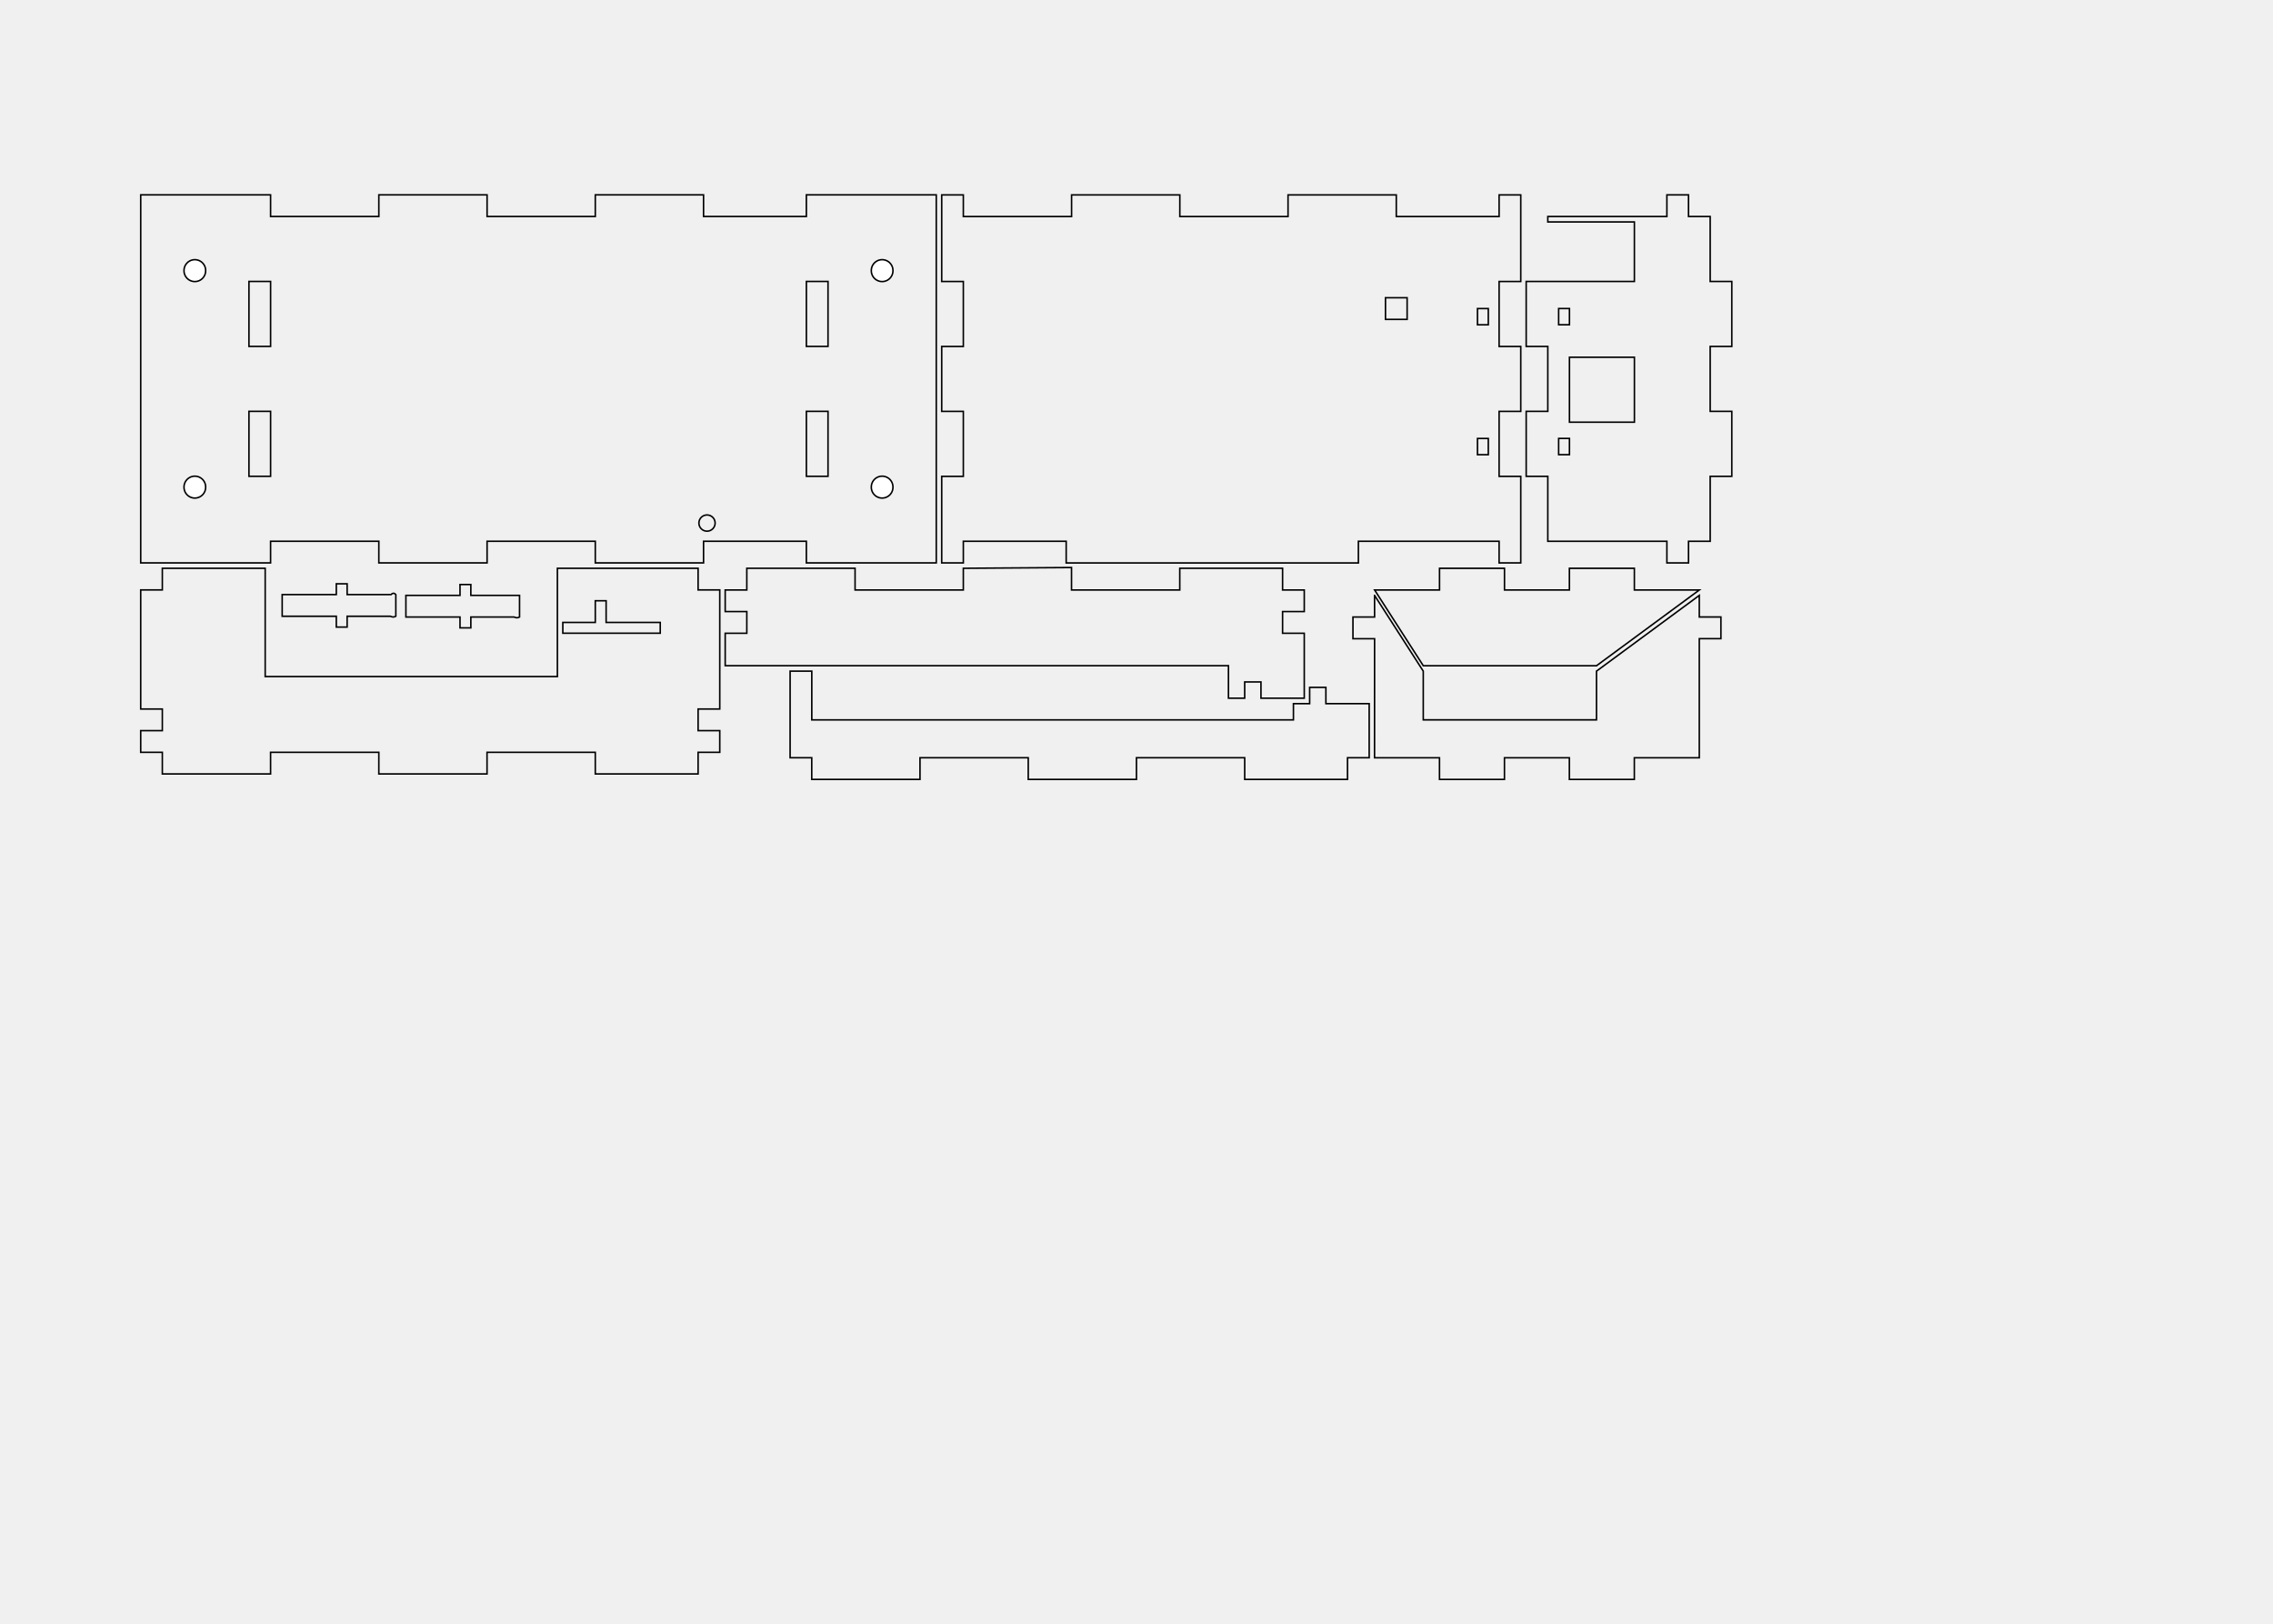
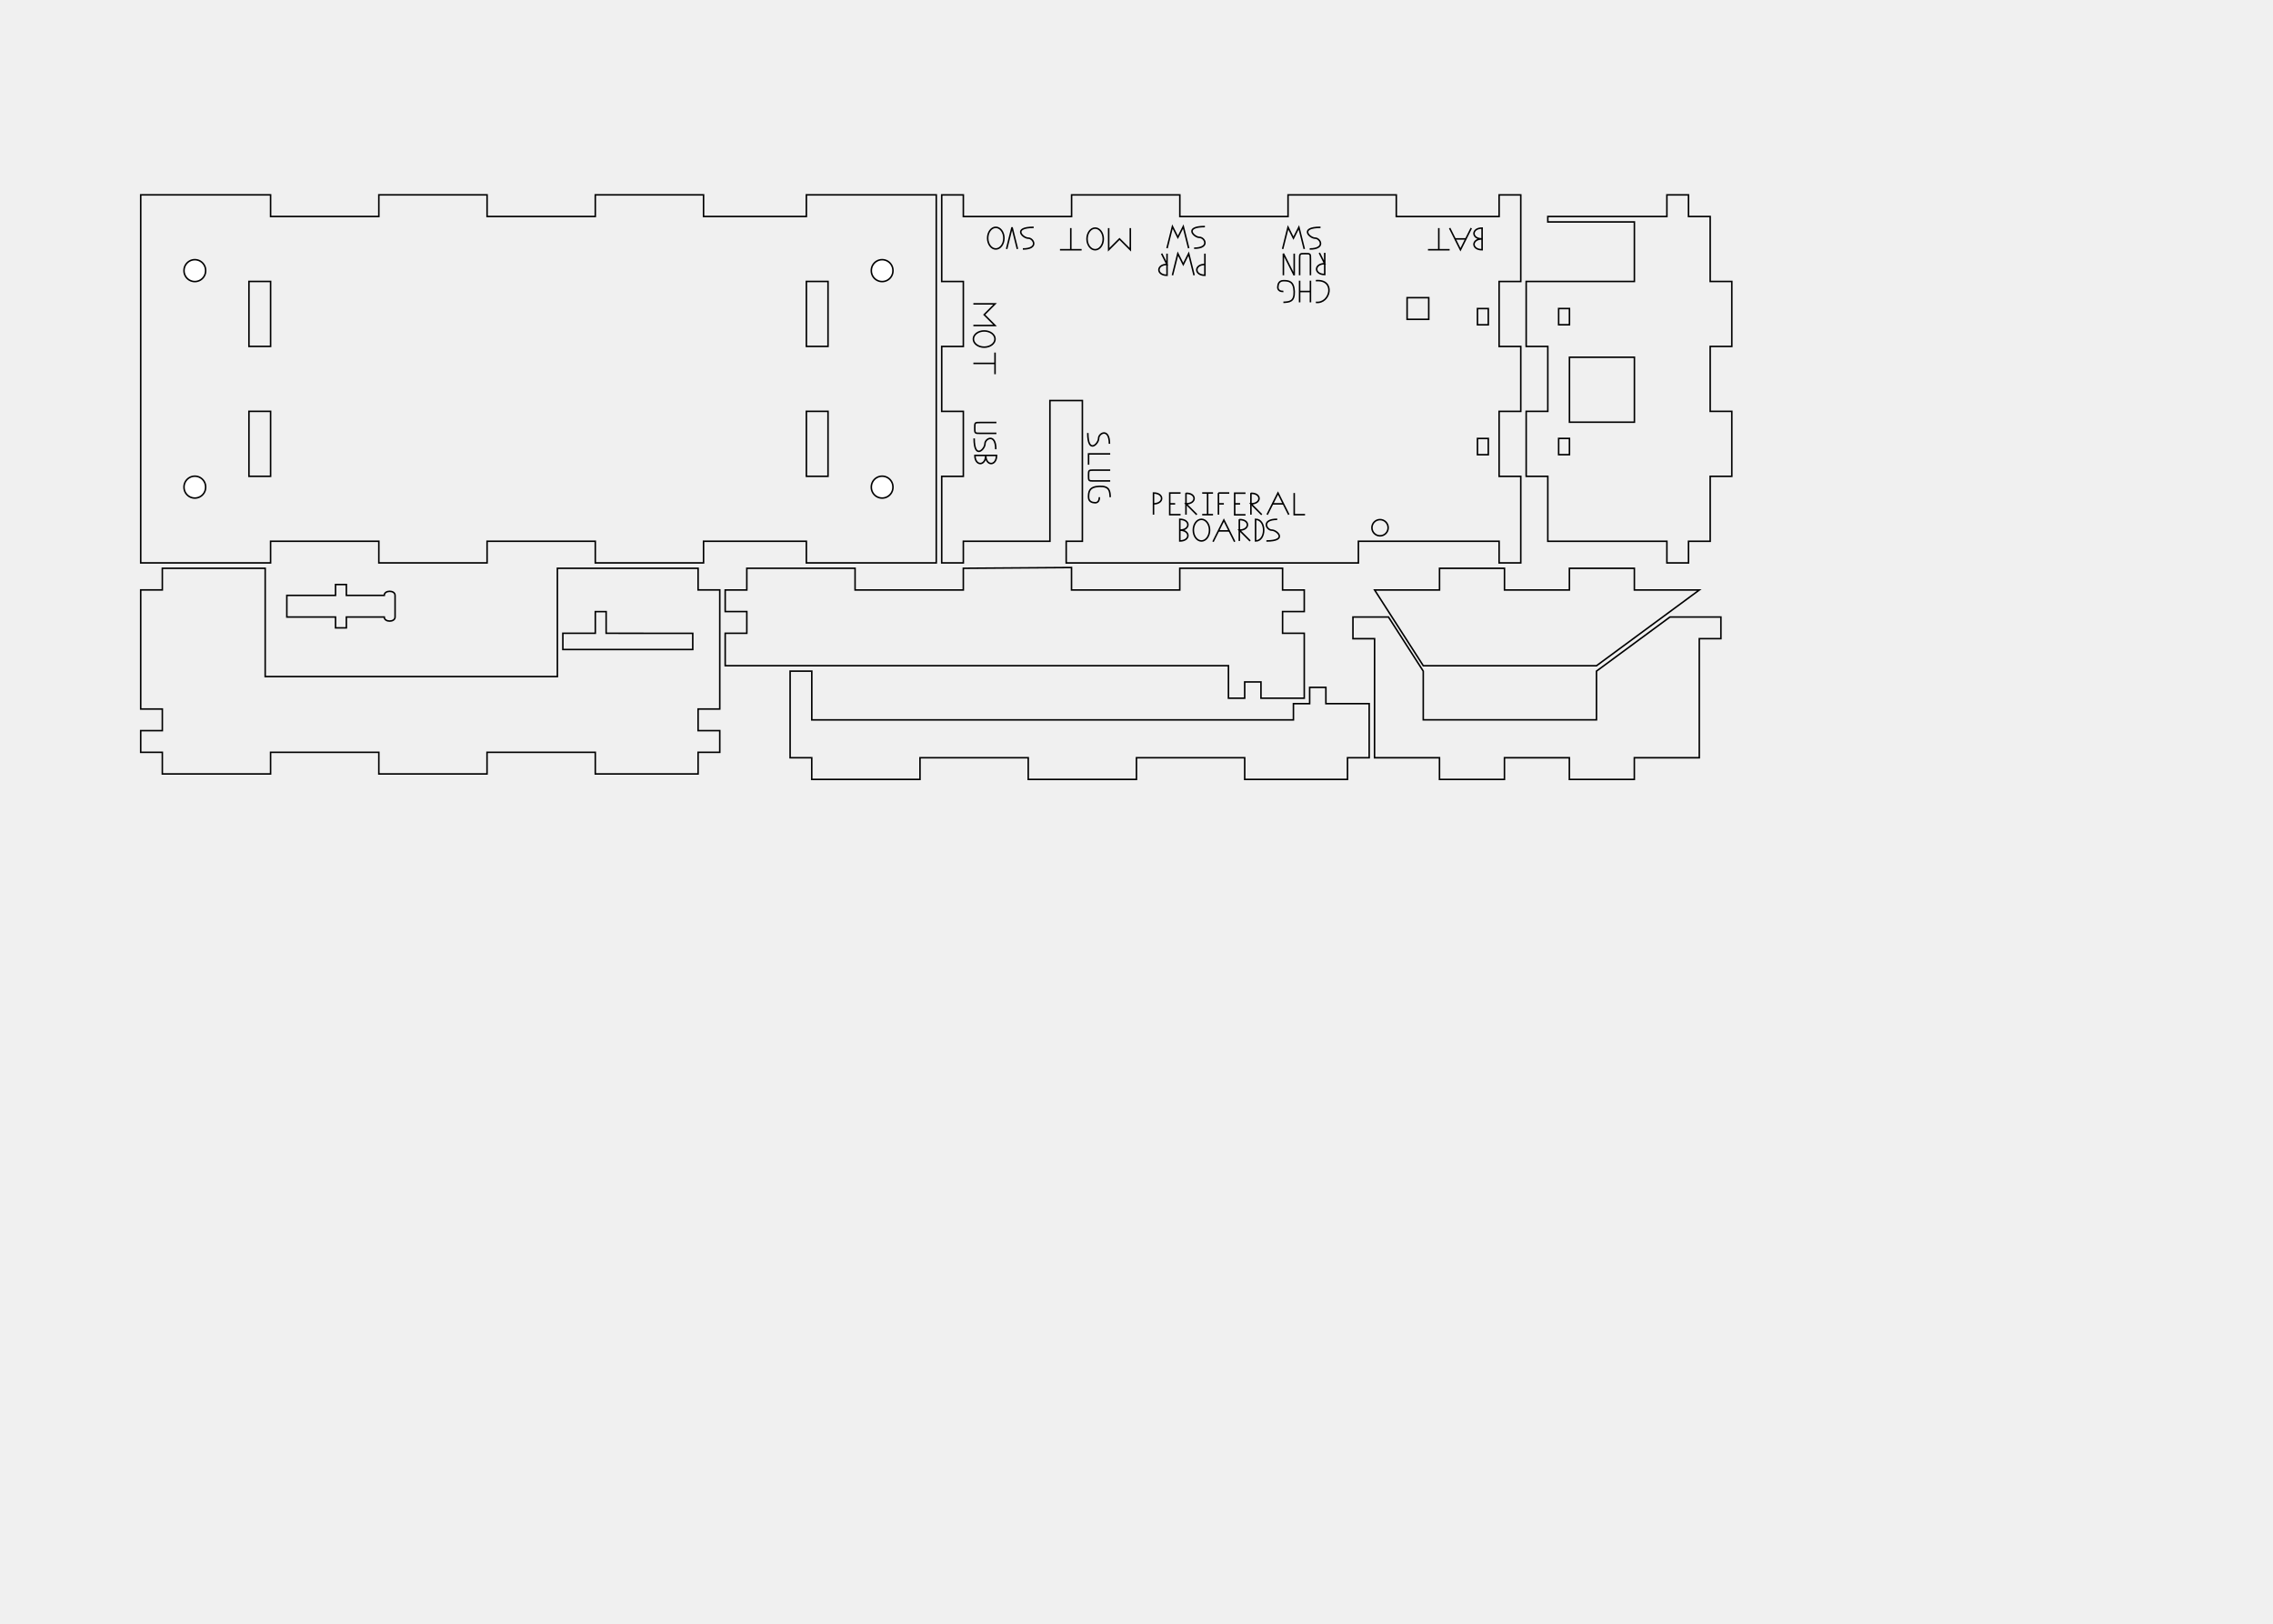
<svg xmlns="http://www.w3.org/2000/svg" width="1488.189" height="1062.992" id="svg2" version="1.0">
  <defs id="defs4">
    </defs>
  <g id="layer1">
    <path style="fill:#ffffff;stroke:#000000" id="path2415" d="M 255.118,177.165 A 7.087,7.087 0 1 1 240.945,177.165 A 7.087,7.087 0 1 1 255.118,177.165 z" transform="translate(-120.4724,-4.6857699e-6)" />
    <path style="fill:#ffffff;stroke:#000000" id="path2422" d="M 255.118,177.165 A 7.087,7.087 0 1 1 240.945,177.165 A 7.087,7.087 0 1 1 255.118,177.165 z" transform="translate(-120.4724,141.7323)" />
    <path style="fill:#ffffff;stroke:#000000" id="path2424" d="M 255.118,177.165 A 7.087,7.087 0 1 1 240.945,177.165 A 7.087,7.087 0 1 1 255.118,177.165 z" transform="translate(329.5276,-3.0322267e-6)" />
    <path style="fill:#ffffff;stroke:#000000" id="path2426" d="M 255.118,177.165 A 7.087,7.087 0 1 1 240.945,177.165 A 7.087,7.087 0 1 1 255.118,177.165 z" transform="translate(329.5276,141.7323)" />
    <path style="fill:none;fill-rule:evenodd;stroke:#000000;stroke-width:1px;stroke-linecap:butt;stroke-linejoin:miter;stroke-opacity:1" d="M 92.125 127.562 L 92.125 368.5 L 177.156 368.5 L 177.156 354.344 L 248.031 354.344 L 248.031 368.5 L 318.906 368.5 L 318.906 354.344 L 389.75 354.344 L 389.75 368.5 L 460.625 368.5 L 460.625 354.344 L 527.938 354.344 L 527.938 368.5 L 613 368.5 L 613 127.562 L 527.938 127.562 L 527.938 141.719 L 460.625 141.719 L 460.625 127.562 L 389.75 127.562 L 389.75 141.719 L 318.906 141.719 L 318.906 127.562 L 248.031 127.562 L 248.031 141.719 L 177.156 141.719 L 177.156 127.562 L 92.125 127.562 z " id="path2428" />
-     <path style="fill:none;fill-rule:evenodd;stroke:#000000;stroke-width:1px;stroke-linecap:butt;stroke-linejoin:miter;stroke-opacity:1" d="M 616.559,127.598 L 616.559,184.285 L 630.715,184.285 L 630.715,226.816 L 616.559,226.816 L 616.559,269.316 L 630.715,269.316 L 630.715,311.848 L 616.559,311.848 L 616.559,368.504 L 630.715,368.504 L 630.715,354.348 L 698.059,354.348 L 698.059,368.504 L 698.059,368.535 L 889.371,368.535 L 889.371,368.504 L 889.371,354.348 L 981.496,354.348 L 981.496,368.504 L 995.684,368.504 L 995.684,311.848 L 981.496,311.848 L 981.496,269.316 L 995.684,269.316 L 995.684,226.816 L 981.496,226.816 L 981.496,184.285 L 995.684,184.285 L 995.684,127.598 L 981.496,127.598 L 981.496,141.754 L 914.184,141.754 L 914.184,127.598 L 843.309,127.598 L 843.309,141.754 L 772.465,141.754 L 772.465,127.598 L 701.59,127.598 L 701.59,141.754 L 630.715,141.754 L 630.715,127.598 L 616.559,127.598 z" id="path2430" />
+     <path style="fill:none;fill-rule:evenodd;stroke:#000000;stroke-width:1px;stroke-linecap:butt;stroke-linejoin:miter;stroke-opacity:1" d="M 616.562 127.594 L 616.562 184.281 L 630.719 184.281 L 630.719 226.812 L 616.562 226.812 L 616.562 269.312 L 630.719 269.312 L 630.719 311.844 L 616.562 311.844 L 616.562 368.5 L 630.719 368.5 L 630.719 354.344 L 687.406 354.344 L 687.406 262.219 L 701.562 262.219 L 708.656 262.219 L 708.656 354.344 L 698.062 354.344 L 698.062 368.5 L 698.062 368.531 L 889.375 368.531 L 889.375 368.5 L 889.375 354.344 L 981.5 354.344 L 981.5 368.5 L 995.688 368.5 L 995.688 311.844 L 981.5 311.844 L 981.5 269.312 L 995.688 269.312 L 995.688 226.812 L 981.5 226.812 L 981.5 184.281 L 995.688 184.281 L 995.688 127.594 L 981.5 127.594 L 981.5 141.75 L 914.188 141.75 L 914.188 127.594 L 843.312 127.594 L 843.312 141.75 L 772.469 141.75 L 772.469 127.594 L 701.594 127.594 L 701.594 141.75 L 630.719 141.75 L 630.719 127.594 L 616.562 127.594 z " id="path2430" />
    <path style="fill:none;fill-rule:evenodd;stroke:#000000;stroke-width:1px;stroke-linecap:butt;stroke-linejoin:miter;stroke-opacity:1" d="M 106.278,372.038 L 106.278,386.195 L 92.122,386.195 L 92.122,464.163 L 106.278,464.163 L 106.278,478.32 L 92.122,478.32 L 92.122,492.507 L 106.278,492.507 L 106.278,506.663 L 177.153,506.663 L 177.153,492.507 L 248.028,492.507 L 248.028,506.663 L 318.872,506.663 L 318.872,492.507 L 389.747,492.507 L 389.747,506.663 L 457.06,506.663 L 457.06,492.507 L 471.247,492.507 L 471.247,478.32 L 457.06,478.32 L 457.06,464.163 L 471.247,464.163 L 471.247,386.195 L 457.06,386.195 L 457.06,372.038 L 364.935,372.038 L 364.935,386.195 L 364.935,391.695 L 364.935,442.913 L 173.622,442.913 L 173.622,400.382 L 173.622,386.195 L 173.622,372.038 L 106.278,372.038 z" id="path2461" />
-     <path style="fill:none;fill-rule:evenodd;stroke:#000000;stroke-width:1px;stroke-linecap:butt;stroke-linejoin:miter;stroke-opacity:1" d="M 389.747,393.288 L 389.747,407.476 L 368.497,407.476 L 368.497,414.538 L 432.278,414.538 L 432.278,407.476 L 396.841,407.476 L 396.841,393.288 L 389.747,393.288 z" id="path2478" />
+     <path style="fill:none;fill-rule:evenodd;stroke:#000000;stroke-width:1px;stroke-linecap:butt;stroke-linejoin:miter;stroke-opacity:1" d="M 389.764,400.394 L 389.764,414.581 L 368.514,414.581 L 368.521,425.215 L 453.56,425.215 L 453.56,414.61 L 396.858,414.581 L 396.858,400.394 L 389.764,400.394 z" id="path2478" />
    <path style="fill:none;fill-rule:evenodd;stroke:#000000;stroke-width:1px;stroke-linecap:butt;stroke-linejoin:miter;stroke-opacity:1" d="M 527.953,184.252 L 542.126,184.252 L 542.126,226.772 L 527.953,226.772 L 527.953,184.252 z" id="path2524" />
    <path style="fill:none;fill-rule:evenodd;stroke:#000000;stroke-width:1px;stroke-linecap:butt;stroke-linejoin:miter;stroke-opacity:1" d="M 527.953,269.291 L 542.126,269.291 L 542.126,311.811 L 527.953,311.811 L 527.953,269.291 z" id="path2526" />
    <path style="fill:none;fill-rule:evenodd;stroke:#000000;stroke-width:1px;stroke-linecap:butt;stroke-linejoin:miter;stroke-opacity:1" d="M 162.992,184.252 L 162.992,226.772 L 177.165,226.772 L 177.165,184.252 L 162.992,184.252 z" id="path2528" />
    <path style="fill:none;fill-rule:evenodd;stroke:#000000;stroke-width:1px;stroke-linecap:butt;stroke-linejoin:miter;stroke-opacity:1" d="M 162.992,269.291 L 177.165,269.291 L 177.165,311.811 L 162.992,311.811 L 162.992,269.291 z" id="path2530" />
    <path style="fill:none;fill-rule:evenodd;stroke:#000000;stroke-width:1px;stroke-linecap:butt;stroke-linejoin:miter;stroke-opacity:1" d="M 1091.355,127.576 L 1091.355,141.732 L 1013.387,141.732 L 1013.387,145.295 L 1070.074,145.295 L 1070.074,184.263 L 1013.387,184.263 L 999.231,184.263 L 999.231,226.795 L 1013.387,226.795 L 1013.387,269.295 L 999.231,269.295 L 999.231,311.826 L 1013.387,311.826 L 1013.387,354.357 L 1091.355,354.357 L 1091.355,368.513 L 1105.512,368.513 L 1105.512,354.357 L 1119.699,354.357 L 1119.699,311.826 L 1133.855,311.826 L 1133.855,269.295 L 1119.699,269.295 L 1119.699,226.795 L 1133.855,226.795 L 1133.855,184.263 L 1119.699,184.263 L 1119.699,141.732 L 1105.512,141.732 L 1105.512,127.576 L 1091.355,127.576 z" id="path2534" />
    <path style="fill:none;fill-rule:evenodd;stroke:#000000;stroke-width:1px;stroke-linecap:butt;stroke-linejoin:miter;stroke-opacity:1" d="M 1070.087,233.872 L 1027.567,233.872 L 1027.567,276.391 L 1070.087,276.391 L 1070.087,233.872 z" id="path2552" />
    <path style="fill:none;fill-rule:evenodd;stroke:#000000;stroke-width:1px;stroke-linecap:butt;stroke-linejoin:miter;stroke-opacity:1" d="M 1020.481,201.982 L 1027.567,201.982 L 1027.567,212.612 L 1020.481,212.612 L 1020.481,201.982 z" id="path2559" />
    <path style="fill:none;fill-rule:evenodd;stroke:#000000;stroke-width:1px;stroke-linecap:butt;stroke-linejoin:miter;stroke-opacity:1" d="M 1020.481,287.021 L 1027.567,287.021 L 1027.567,297.651 L 1020.481,297.651 L 1020.481,287.021 z" id="path2561" />
    <path style="fill:none;fill-rule:evenodd;stroke:#000000;stroke-width:1px;stroke-linecap:butt;stroke-linejoin:miter;stroke-opacity:1" d="M 967.338,202.004 L 974.425,202.004 L 974.425,212.633 L 967.338,212.633 L 967.338,202.004 z" id="path2563" />
    <path style="fill:none;fill-rule:evenodd;stroke:#000000;stroke-width:1px;stroke-linecap:butt;stroke-linejoin:miter;stroke-opacity:1" d="M 967.338,287.043 L 974.425,287.043 L 974.425,297.673 L 967.338,297.673 L 967.338,287.043 z" id="path2565" />
    <path style="fill:none;fill-rule:evenodd;stroke:#000000;stroke-width:1px;stroke-linecap:butt;stroke-linejoin:miter;stroke-opacity:1" d="M 701.552,371.533 L 630.709,372.033 L 630.709,386.22 L 559.834,386.22 L 559.834,372.033 L 488.959,372.033 L 488.959,386.22 L 474.802,386.22 L 474.802,400.377 L 488.959,400.377 L 488.959,414.564 L 474.802,414.564 L 474.802,435.814 L 488.959,435.814 L 496.052,435.814 L 804.302,435.814 L 804.302,457.064 L 814.927,457.064 L 814.927,446.439 L 825.584,446.439 L 825.584,457.064 L 853.927,457.064 L 853.927,414.564 L 839.74,414.564 L 839.74,400.377 L 853.927,400.377 L 853.927,386.22 L 839.74,386.22 L 839.74,372.033 L 772.427,372.033 L 772.427,386.22 L 701.552,386.22 L 701.552,371.533 z" id="path4386" />
    <path style="fill:none;fill-rule:evenodd;stroke:#000000;stroke-width:1px;stroke-linecap:butt;stroke-linejoin:miter;stroke-opacity:1" d="M 517.309,439.37 L 517.309,496.058 L 531.465,496.058 L 531.465,510.245 L 602.34,510.245 L 602.34,496.058 L 673.215,496.058 L 673.215,510.245 L 744.059,510.245 L 744.059,496.058 L 814.934,496.058 L 814.934,510.245 L 882.246,510.245 L 882.246,496.058 L 896.434,496.058 L 896.434,460.651 L 868.09,460.651 L 868.09,449.995 L 857.465,449.995 L 857.465,460.651 L 846.84,460.651 L 846.84,471.276 L 531.496,471.276 L 531.496,439.37 L 517.309,439.37 z" id="path4394" />
    <path style="fill:none;fill-rule:evenodd;stroke:#000000;stroke-width:1px;stroke-linecap:butt;stroke-linejoin:miter;stroke-opacity:1" d="M 1112.588,386.233 L 1070.057,386.233 L 1070.057,372.045 L 1027.526,372.045 L 1027.526,386.233 L 985.026,386.233 L 985.026,372.045 L 942.494,372.045 L 942.494,386.233 L 899.994,386.233 L 931.869,435.827 L 1045.276,435.827 L 1112.588,386.233 z" id="path4410" />
-     <path style="fill:none;fill-rule:evenodd;stroke:#000000;stroke-width:1px;stroke-linecap:butt;stroke-linejoin:miter;stroke-opacity:1" d="M 1126.723,403.915 L 1112.567,403.915 L 1112.567,389.79 L 1045.254,439.383 L 1045.254,471.258 L 931.848,471.258 L 931.848,439.383 L 899.973,389.79 L 899.942,389.79 L 899.973,403.946 L 885.817,403.946 L 885.817,418.133 L 899.973,418.133 L 899.942,496.071 L 942.473,496.071 L 942.473,510.258 L 985.004,510.258 L 985.004,496.071 L 1027.504,496.071 L 1027.504,510.258 L 1070.035,510.258 L 1070.035,496.071 L 1112.567,496.071 L 1112.567,418.102 L 1126.723,418.102 L 1126.723,403.915 z" id="path4420" />
-     <path style="opacity:1;fill:none;fill-opacity:1;stroke:#000000;stroke-opacity:1" id="path4432" d="M 467.717,338.386 A 5.315,5.315 0 1 1 457.087,338.386 A 5.315,5.315 0 1 1 467.717,338.386 z" transform="translate(0.4999938,4.0433)" />
-     <path style="fill:none;fill-rule:evenodd;stroke:#000000;stroke-width:1px;stroke-linecap:butt;stroke-linejoin:miter;stroke-opacity:1" d="M 907.102,209.09 L 921.275,209.09 L 921.275,194.917 L 907.102,194.917 L 907.102,209.09 z" id="path4434" />
-     <path style="fill:none;fill-rule:evenodd;stroke:#000000;stroke-width:1px;stroke-linecap:butt;stroke-linejoin:miter;stroke-opacity:1" d="M 308.268,389.764 L 308.268,382.677 L 301.181,382.677 L 301.181,389.764 L 265.748,389.764 L 265.748,403.937 L 301.181,403.937 L 301.181,411.024 L 308.268,411.024 L 308.268,403.937 L 336.614,403.937 C 337.693,404.474 338.849,404.687 340.157,403.937 L 340.157,389.764 L 308.268,389.764 z" id="path4436" />
-     <path style="fill:none;fill-rule:evenodd;stroke:#000000;stroke-width:1px;stroke-linecap:butt;stroke-linejoin:miter;stroke-opacity:1" d="M 227.272,389.264 L 227.272,382.177 L 220.185,382.177 L 220.185,389.264 L 184.752,389.264 L 184.752,403.437 L 220.185,403.437 L 220.185,410.524 L 227.272,410.524 L 227.272,403.437 L 255.618,403.437 C 256.697,403.974 257.853,404.187 259.161,403.437 L 259.161,389.264 C 258.277,388.242 257.27,387.989 256.018,389.264 L 227.272,389.264 z" id="path4453" />
+     <path style="fill:none;fill-rule:evenodd;stroke:#000000;stroke-width:1px;stroke-linecap:butt;stroke-linejoin:miter;stroke-opacity:1" d="M 885.812 403.938 L 885.812 418.125 L 899.969 418.125 L 899.938 496.062 L 942.469 496.062 L 942.469 510.25 L 985 510.25 L 985 496.062 L 1027.5 496.062 L 1027.5 510.25 L 1070.031 510.25 L 1070.031 496.062 L 1112.562 496.062 L 1112.562 418.094 L 1126.719 418.094 L 1126.719 403.938 L 1093.344 403.938 L 1045.25 439.375 L 1045.25 471.25 L 931.844 471.25 L 931.844 439.375 L 909.062 403.938 L 899.969 403.938 L 885.812 403.938 z " id="path4420" />
+     <path style="opacity:1;fill:none;fill-opacity:1;stroke:#000000;stroke-opacity:1" id="path4432" d="M 467.717,338.386 A 5.315,5.315 0 1 1 457.087,338.386 A 5.315,5.315 0 1 1 467.717,338.386 z" transform="translate(441.1417,7.086608)" />
+     <path style="fill:none;fill-rule:evenodd;stroke:#000000;stroke-width:1px;stroke-linecap:butt;stroke-linejoin:miter;stroke-opacity:1" d="M 921.26,209.055 L 935.433,209.055 L 935.433,194.882 L 921.26,194.882 L 921.26,209.055 z" id="path4434" />
+     <path style="fill:none;fill-rule:evenodd;stroke:#000000;stroke-width:1px;stroke-linecap:butt;stroke-linejoin:miter;stroke-opacity:1" d="M 226.772,389.764 L 226.772,382.677 L 219.685,382.677 L 219.685,389.764 L 187.795,389.764 L 187.795,403.937 L 219.685,403.937 L 219.685,411.024 L 226.772,411.024 L 226.772,403.937 L 251.575,403.937 C 251.575,407.48 258.661,407.48 258.661,403.937 L 258.661,389.764 C 258.661,386.22 251.575,386.22 251.575,389.764 L 226.772,389.764 z" id="path4453" />
+     <g id="g2796" transform="matrix(0,1,-1,0,849.8936,-538.0827)">
+       <path id="path2786" d="M 737.008,212.598 L 737.008,198.425 L 744.094,205.512 L 751.181,198.425 L 751.181,212.598" style="fill:none;fill-rule:evenodd;stroke:#000000;stroke-width:1px;stroke-linecap:butt;stroke-linejoin:miter;stroke-opacity:1" />
+       <path d="M 765.354,205.512 A 5.315,7.087 0 1 1 754.724,205.512 A 5.315,7.087 0 1 1 765.354,205.512 z" id="path2790" style="opacity:1;fill:none;fill-opacity:1;stroke:#000000;stroke-opacity:1" />
+       <path id="path2792" d="M 768.898,198.425 L 783.071,198.425" style="fill:none;fill-rule:evenodd;stroke:#000000;stroke-width:1px;stroke-linecap:butt;stroke-linejoin:miter;stroke-opacity:1" />
+       <path id="path2794" d="M 775.984,198.425 L 775.984,212.598" style="fill:none;fill-rule:evenodd;stroke:#000000;stroke-width:1px;stroke-linecap:butt;stroke-linejoin:miter;stroke-opacity:1" />
+     </g>
+     <path style="fill:none;fill-rule:evenodd;stroke:#000000;stroke-width:1px;stroke-linecap:butt;stroke-linejoin:miter;stroke-opacity:1" d="M 740.051,149.319 L 740.051,163.492 L 732.965,156.405 L 725.878,163.492 L 725.878,149.319" id="path2804" />
+     <path style="fill:none;fill-opacity:1;stroke:#000000;stroke-opacity:1" id="path2806" d="M 765.354,205.512 A 5.315,7.087 0 1 1 754.724,205.512 A 5.315,7.087 0 1 1 765.354,205.512 z" transform="matrix(-1,0,0,-1,1477.059,361.9172)" />
+     <path style="fill:none;fill-rule:evenodd;stroke:#000000;stroke-width:1px;stroke-linecap:butt;stroke-linejoin:miter;stroke-opacity:1" d="M 708.161,163.492 L 693.988,163.492" id="path2808" />
+     <path style="fill:none;fill-rule:evenodd;stroke:#000000;stroke-width:1px;stroke-linecap:butt;stroke-linejoin:miter;stroke-opacity:1" d="M 701.075,163.492 L 701.075,149.319" id="path2810" />
+     <path style="fill:none;fill-rule:evenodd;stroke:#000000;stroke-width:1px;stroke-linecap:butt;stroke-linejoin:miter;stroke-opacity:1" d="M 669.685,162.992 C 680.315,162.992 676.772,155.905 673.228,155.905 C 669.685,155.905 662.598,148.819 676.772,148.819" id="path2812" />
+     <path style="fill:none;fill-rule:evenodd;stroke:#000000;stroke-width:1px;stroke-linecap:butt;stroke-linejoin:miter;stroke-opacity:1" d="M 666.142,162.992 L 662.598,148.819 L 659.055,162.992 L 659.055,162.992" id="path2814" />
+     <path style="fill:none;fill-opacity:1;stroke:#000000;stroke-opacity:1" id="path2820" d="M 765.354,205.512 A 5.315,7.087 0 1 1 754.724,205.512 A 5.315,7.087 0 1 1 765.354,205.512 z" transform="translate(-108.0709,-49.6063)" />
+     <path style="fill:none;fill-rule:evenodd;stroke:#000000;stroke-width:1px;stroke-linecap:butt;stroke-linejoin:miter;stroke-opacity:1" d="M 788.886,166.035 L 788.886,180.209 C 781.799,180.209 781.799,173.122 788.886,173.122" id="path2827" />
+     <path style="fill:none;fill-rule:evenodd;stroke:#000000;stroke-width:1px;stroke-linecap:butt;stroke-linejoin:miter;stroke-opacity:1" d="M 781.799,180.209 L 778.256,166.035 L 774.713,173.122 L 771.169,166.035 L 767.626,180.209 L 767.626,180.209" id="path2829" />
+     <path style="fill:none;fill-rule:evenodd;stroke:#000000;stroke-width:1px;stroke-linecap:butt;stroke-linejoin:miter;stroke-opacity:1" d="M 764.083,166.035 L 764.083,180.209 C 756.996,180.209 756.996,173.122 764.083,173.122 L 760.539,166.035" id="path2831" />
+     <path style="fill:none;fill-rule:evenodd;stroke:#000000;stroke-width:1px;stroke-linecap:butt;stroke-linejoin:miter;stroke-opacity:1" d="M 781.799,162.492 C 792.429,162.492 788.886,155.405 785.343,155.405 C 781.799,155.405 774.713,148.319 788.886,148.319" id="path2836" />
+     <path style="fill:none;fill-rule:evenodd;stroke:#000000;stroke-width:1px;stroke-linecap:butt;stroke-linejoin:miter;stroke-opacity:1" d="M 778.256,162.492 L 774.713,148.319 L 771.169,155.405 L 767.626,148.319 L 764.083,162.492 L 764.083,162.492" id="path2838" />
+     <path style="fill:none;fill-rule:evenodd;stroke:#000000;stroke-width:1px;stroke-linecap:butt;stroke-linejoin:miter;stroke-opacity:1" d="M 867.339,165.535 L 867.339,179.709 C 860.252,179.709 860.252,172.622 867.339,172.622 L 863.795,165.535" id="path2853" />
+     <path style="fill:none;fill-rule:evenodd;stroke:#000000;stroke-width:1px;stroke-linecap:butt;stroke-linejoin:miter;stroke-opacity:1" d="M 857.48,162.992 C 868.11,162.992 864.567,155.905 861.024,155.905 C 857.48,155.905 850.394,148.819 864.567,148.819" id="path2855" />
+     <path style="fill:none;fill-rule:evenodd;stroke:#000000;stroke-width:1px;stroke-linecap:butt;stroke-linejoin:miter;stroke-opacity:1" d="M 853.937,162.992 L 850.394,148.819 L 846.85,155.905 L 843.307,148.819 L 839.764,162.992 L 839.764,162.992" id="path2857" />
+     <path style="fill:none;fill-rule:evenodd;stroke:#000000;stroke-width:1px;stroke-linecap:butt;stroke-linejoin:miter;stroke-opacity:1" d="M 861.524,197.925 C 871.132,199.117 874.728,182.584 861.524,183.752" id="path2866" />
+     <path style="fill:none;fill-rule:evenodd;stroke:#000000;stroke-width:1px;stroke-linecap:butt;stroke-linejoin:miter;stroke-opacity:1" d="M 840.264,197.925 C 844.154,197.734 847.6,197.596 847.35,190.839 C 847.101,184.081 843.807,183.752 840.264,183.752 C 836.72,183.752 836.72,187.295 836.72,187.295 C 836.72,187.295 835.692,190.838 840.264,190.839 L 840.264,190.839 L 840.264,190.839" id="path2868" />
+     <path style="fill:none;fill-rule:evenodd;stroke:#000000;stroke-width:1px;stroke-linecap:butt;stroke-linejoin:miter;stroke-opacity:1" d="M 857.98,197.925 L 857.98,183.752" id="path2870" />
+     <path style="fill:none;fill-rule:evenodd;stroke:#000000;stroke-width:1px;stroke-linecap:butt;stroke-linejoin:miter;stroke-opacity:1" d="M 857.98,190.839 L 850.894,190.839" id="path2872" />
+     <path style="fill:none;fill-rule:evenodd;stroke:#000000;stroke-width:1px;stroke-linecap:butt;stroke-linejoin:miter;stroke-opacity:1" d="M 850.894,197.925 L 850.894,183.752" id="path2874" />
+     <path style="fill:none;fill-rule:evenodd;stroke:#000000;stroke-width:1px;stroke-linecap:butt;stroke-linejoin:miter;stroke-opacity:1" d="M 857.98,180.209 L 857.98,169.579 C 857.98,166.035 857.98,166.035 854.437,166.035 C 850.894,166.035 850.894,166.035 850.894,169.579 L 850.894,180.209" id="path2876" />
+     <path style="fill:none;fill-rule:evenodd;stroke:#000000;stroke-width:1px;stroke-linecap:butt;stroke-linejoin:miter;stroke-opacity:1" d="M 847.35,166.035 L 847.35,180.209 L 840.264,166.035 L 840.264,180.209" id="path2878" />
+     <path style="fill:none;fill-rule:evenodd;stroke:#000000;stroke-width:1px;stroke-linecap:butt;stroke-linejoin:miter;stroke-opacity:1" d="M 970.366,163.492 L 970.366,149.319 C 963.28,149.319 963.28,156.405 970.366,156.405 C 963.28,156.405 963.28,163.492 970.366,163.492 z" id="path2892" />
+     <path style="fill:none;fill-rule:evenodd;stroke:#000000;stroke-width:1px;stroke-linecap:butt;stroke-linejoin:miter;stroke-opacity:1" d="M 963.28,149.319 L 956.193,163.492 L 949.106,149.319" id="path2898" />
+     <path style="fill:none;fill-rule:evenodd;stroke:#000000;stroke-width:1px;stroke-linecap:butt;stroke-linejoin:miter;stroke-opacity:1" d="M 959.736,156.405 L 952.65,156.405" id="path2900" />
+     <path style="fill:none;fill-rule:evenodd;stroke:#000000;stroke-width:1px;stroke-linecap:butt;stroke-linejoin:miter;stroke-opacity:1" d="M 949.106,163.492 L 934.933,163.492" id="path2902" />
+     <path style="fill:none;fill-rule:evenodd;stroke:#000000;stroke-width:1px;stroke-linecap:butt;stroke-linejoin:miter;stroke-opacity:1" d="M 942.02,163.492 L 942.02,149.319" id="path2904" />
+     <g id="g2934" transform="matrix(0,-1,1,0,411.0237,1024.016)">
+       <path id="path2923" d="M 747.42,241.35 L 747.42,230.72 C 747.42,227.176 747.42,227.176 743.876,227.176 C 740.333,227.176 740.333,227.176 740.333,230.72 L 740.333,241.35" style="fill:none;fill-rule:evenodd;stroke:#000000;stroke-width:1px;stroke-linecap:butt;stroke-linejoin:miter;stroke-opacity:1" />
+       <path id="path2925" d="M 729.921,240.945 C 740.551,240.945 737.008,233.858 733.465,233.858 C 729.921,233.858 722.835,226.772 737.008,226.772" style="fill:none;fill-rule:evenodd;stroke:#000000;stroke-width:1px;stroke-linecap:butt;stroke-linejoin:miter;stroke-opacity:1" />
+       <path id="path2932" d="M 725.878,241.445 L 725.878,227.272 C 718.791,227.272 718.791,234.358 725.878,234.358 C 718.791,234.358 718.791,241.445 725.878,241.445 z" style="fill:none;fill-rule:evenodd;stroke:#000000;stroke-width:1px;stroke-linecap:butt;stroke-linejoin:miter;stroke-opacity:1" />
+     </g>
+     <g id="g2947" transform="matrix(0,-1,1,0,471.7599,1122.728)">
+       <path id="path2939" d="M 832.177,254.618 C 842.807,254.618 839.264,247.531 835.72,247.531 C 832.177,247.531 825.091,240.445 839.264,240.445" style="fill:none;fill-rule:evenodd;stroke:#000000;stroke-width:1px;stroke-linecap:butt;stroke-linejoin:miter;stroke-opacity:1" />
+       <path id="path2941" d="M 814.961,255.118 L 814.961,244.488 C 814.961,240.945 814.961,240.945 811.417,240.945 C 807.874,240.945 807.874,240.945 807.874,244.488 L 807.874,255.118" style="fill:none;fill-rule:evenodd;stroke:#000000;stroke-width:1px;stroke-linecap:butt;stroke-linejoin:miter;stroke-opacity:1" />
+       <path id="path2943" d="M 797.244,255.118 C 801.134,254.927 804.58,254.789 804.331,248.031 C 804.081,241.274 800.787,240.945 797.244,240.945 C 793.701,240.945 793.701,244.488 793.701,244.488 C 793.701,244.488 792.672,248.031 797.244,248.031 L 797.244,248.031 L 797.244,248.031" style="fill:none;fill-rule:evenodd;stroke:#000000;stroke-width:1px;stroke-linecap:butt;stroke-linejoin:miter;stroke-opacity:1" />
+       <path id="path2945" d="M 825.591,255.118 L 825.591,240.945 L 818.504,240.945" style="fill:none;fill-rule:evenodd;stroke:#000000;stroke-width:1px;stroke-linecap:butt;stroke-linejoin:miter;stroke-opacity:1" />
+     </g>
+     <g id="g3012" transform="matrix(-1,0,0,-1,1605.618,577.8704)">
+       <path id="path2958" d="M 850.394,240.945 L 850.394,255.118 C 843.307,255.118 843.307,248.031 850.394,248.031" style="fill:none;fill-rule:evenodd;stroke:#000000;stroke-width:1px;stroke-linecap:butt;stroke-linejoin:miter;stroke-opacity:1" />
+       <path id="path2960" d="M 832.677,255.118 L 839.764,255.118 L 839.764,240.945 L 832.677,240.945" style="fill:none;fill-rule:evenodd;stroke:#000000;stroke-width:1px;stroke-linecap:butt;stroke-linejoin:miter;stroke-opacity:1" />
+       <path id="path2962" d="M 836.22,248.031 L 839.764,248.031" style="fill:none;fill-rule:evenodd;stroke:#000000;stroke-width:1px;stroke-linecap:butt;stroke-linejoin:miter;stroke-opacity:1" />
+       <path id="path2964" d="M 829.134,240.945 L 829.134,255.118" style="fill:none;fill-rule:evenodd;stroke:#000000;stroke-width:1px;stroke-linecap:butt;stroke-linejoin:miter;stroke-opacity:1" />
+       <path id="path2966" d="M 829.134,254.93 C 822.047,255.118 822.047,248.031 829.134,248.031 L 822.047,240.945" style="fill:none;fill-rule:evenodd;stroke:#000000;stroke-width:1px;stroke-linecap:butt;stroke-linejoin:miter;stroke-opacity:1" />
+       <path id="path2968" d="M 818.504,240.945 L 811.417,240.945" style="fill:none;fill-rule:evenodd;stroke:#000000;stroke-width:1px;stroke-linecap:butt;stroke-linejoin:miter;stroke-opacity:1" />
+       <path id="path2970" d="M 814.961,240.945 L 814.961,255.118" style="fill:none;fill-rule:evenodd;stroke:#000000;stroke-width:1px;stroke-linecap:butt;stroke-linejoin:miter;stroke-opacity:1" />
+       <path id="path2972" d="M 818.504,255.118 L 811.417,255.118" style="fill:none;fill-rule:evenodd;stroke:#000000;stroke-width:1px;stroke-linecap:butt;stroke-linejoin:miter;stroke-opacity:1" />
+       <path id="path2974" d="M 807.874,240.945 L 807.874,255.118" style="fill:none;fill-rule:evenodd;stroke:#000000;stroke-width:1px;stroke-linecap:butt;stroke-linejoin:miter;stroke-opacity:1" />
+       <path id="path2976" d="M 800.787,255.118 L 807.874,255.118" style="fill:none;fill-rule:evenodd;stroke:#000000;stroke-width:1px;stroke-linecap:butt;stroke-linejoin:miter;stroke-opacity:1" />
+       <path id="path2978" d="M 804.331,248.031 L 807.874,248.031" style="fill:none;fill-rule:evenodd;stroke:#000000;stroke-width:1px;stroke-linecap:butt;stroke-linejoin:miter;stroke-opacity:1" />
+       <path id="path2980" d="M 790.157,255.008 L 797.244,255.008 L 797.244,240.835 L 790.157,240.835" style="fill:none;fill-rule:evenodd;stroke:#000000;stroke-width:1px;stroke-linecap:butt;stroke-linejoin:miter;stroke-opacity:1" />
+       <path id="path2982" d="M 793.701,248.031 L 797.244,248.031" style="fill:none;fill-rule:evenodd;stroke:#000000;stroke-width:1px;stroke-linecap:butt;stroke-linejoin:miter;stroke-opacity:1" />
+       <path id="path2984" d="M 786.614,254.93 C 779.528,255.118 779.528,248.031 786.614,248.031 L 779.528,240.945" style="fill:none;fill-rule:evenodd;stroke:#000000;stroke-width:1px;stroke-linecap:butt;stroke-linejoin:miter;stroke-opacity:1" />
+       <path id="path2986" d="M 786.614,240.945 L 786.614,255.118" style="fill:none;fill-rule:evenodd;stroke:#000000;stroke-width:1px;stroke-linecap:butt;stroke-linejoin:miter;stroke-opacity:1" />
+       <path id="path2988" d="M 775.984,240.945 L 768.898,255.118 L 761.811,240.945 L 761.811,240.945" style="fill:none;fill-rule:evenodd;stroke:#000000;stroke-width:1px;stroke-linecap:butt;stroke-linejoin:miter;stroke-opacity:1" />
+       <path id="path2992" d="M 765.354,248.031 L 772.441,248.031" style="fill:none;fill-rule:evenodd;stroke:#000000;stroke-width:1px;stroke-linecap:butt;stroke-linejoin:miter;stroke-opacity:1" />
+       <path id="path2994" d="M 758.268,255.118 L 758.268,240.945 L 751.181,240.945" style="fill:none;fill-rule:evenodd;stroke:#000000;stroke-width:1px;stroke-linecap:butt;stroke-linejoin:miter;stroke-opacity:1" />
+       <path id="path2996" d="M 833.177,237.902 L 833.177,223.728 C 826.091,223.728 826.091,230.815 833.177,230.815 C 826.091,230.815 826.091,237.902 833.177,237.902 z" style="fill:none;fill-rule:evenodd;stroke:#000000;stroke-width:1px;stroke-linecap:butt;stroke-linejoin:miter;stroke-opacity:1" />
+       <path transform="translate(58.96458,25.30315)" d="M 765.354,205.512 A 5.315,7.087 0 1 1 754.724,205.512 A 5.315,7.087 0 1 1 765.354,205.512 z" id="path2998" style="fill:none;fill-opacity:1;stroke:#000000;stroke-opacity:1" />
+       <path id="path3000" d="M 794.201,237.713 C 787.114,237.902 787.114,230.815 794.201,230.815 L 787.114,223.728" style="fill:none;fill-rule:evenodd;stroke:#000000;stroke-width:1px;stroke-linecap:butt;stroke-linejoin:miter;stroke-opacity:1" />
+       <path id="path3002" d="M 794.201,223.728 L 794.201,237.902" style="fill:none;fill-rule:evenodd;stroke:#000000;stroke-width:1px;stroke-linecap:butt;stroke-linejoin:miter;stroke-opacity:1" />
+       <path id="path3004" d="M 811.417,223.228 L 804.331,237.402 L 797.244,223.228 L 797.244,223.228" style="fill:none;fill-rule:evenodd;stroke:#000000;stroke-width:1px;stroke-linecap:butt;stroke-linejoin:miter;stroke-opacity:1" />
+       <path id="path3006" d="M 800.787,230.315 L 807.874,230.315" style="fill:none;fill-rule:evenodd;stroke:#000000;stroke-width:1px;stroke-linecap:butt;stroke-linejoin:miter;stroke-opacity:1" />
+       <path id="path3008" d="M 783.571,223.728 L 783.571,237.902 C 776.484,237.902 776.484,223.728 783.571,223.728 z" style="fill:none;fill-rule:evenodd;stroke:#000000;stroke-width:1px;stroke-linecap:butt;stroke-linejoin:miter;stroke-opacity:1" />
+       <path id="path3010" d="M 769.398,237.902 C 780.028,237.902 776.484,230.815 772.941,230.815 C 769.398,230.815 762.311,223.728 776.484,223.728" style="fill:none;fill-rule:evenodd;stroke:#000000;stroke-width:1px;stroke-linecap:butt;stroke-linejoin:miter;stroke-opacity:1" />
+     </g>
  </g>
</svg>
